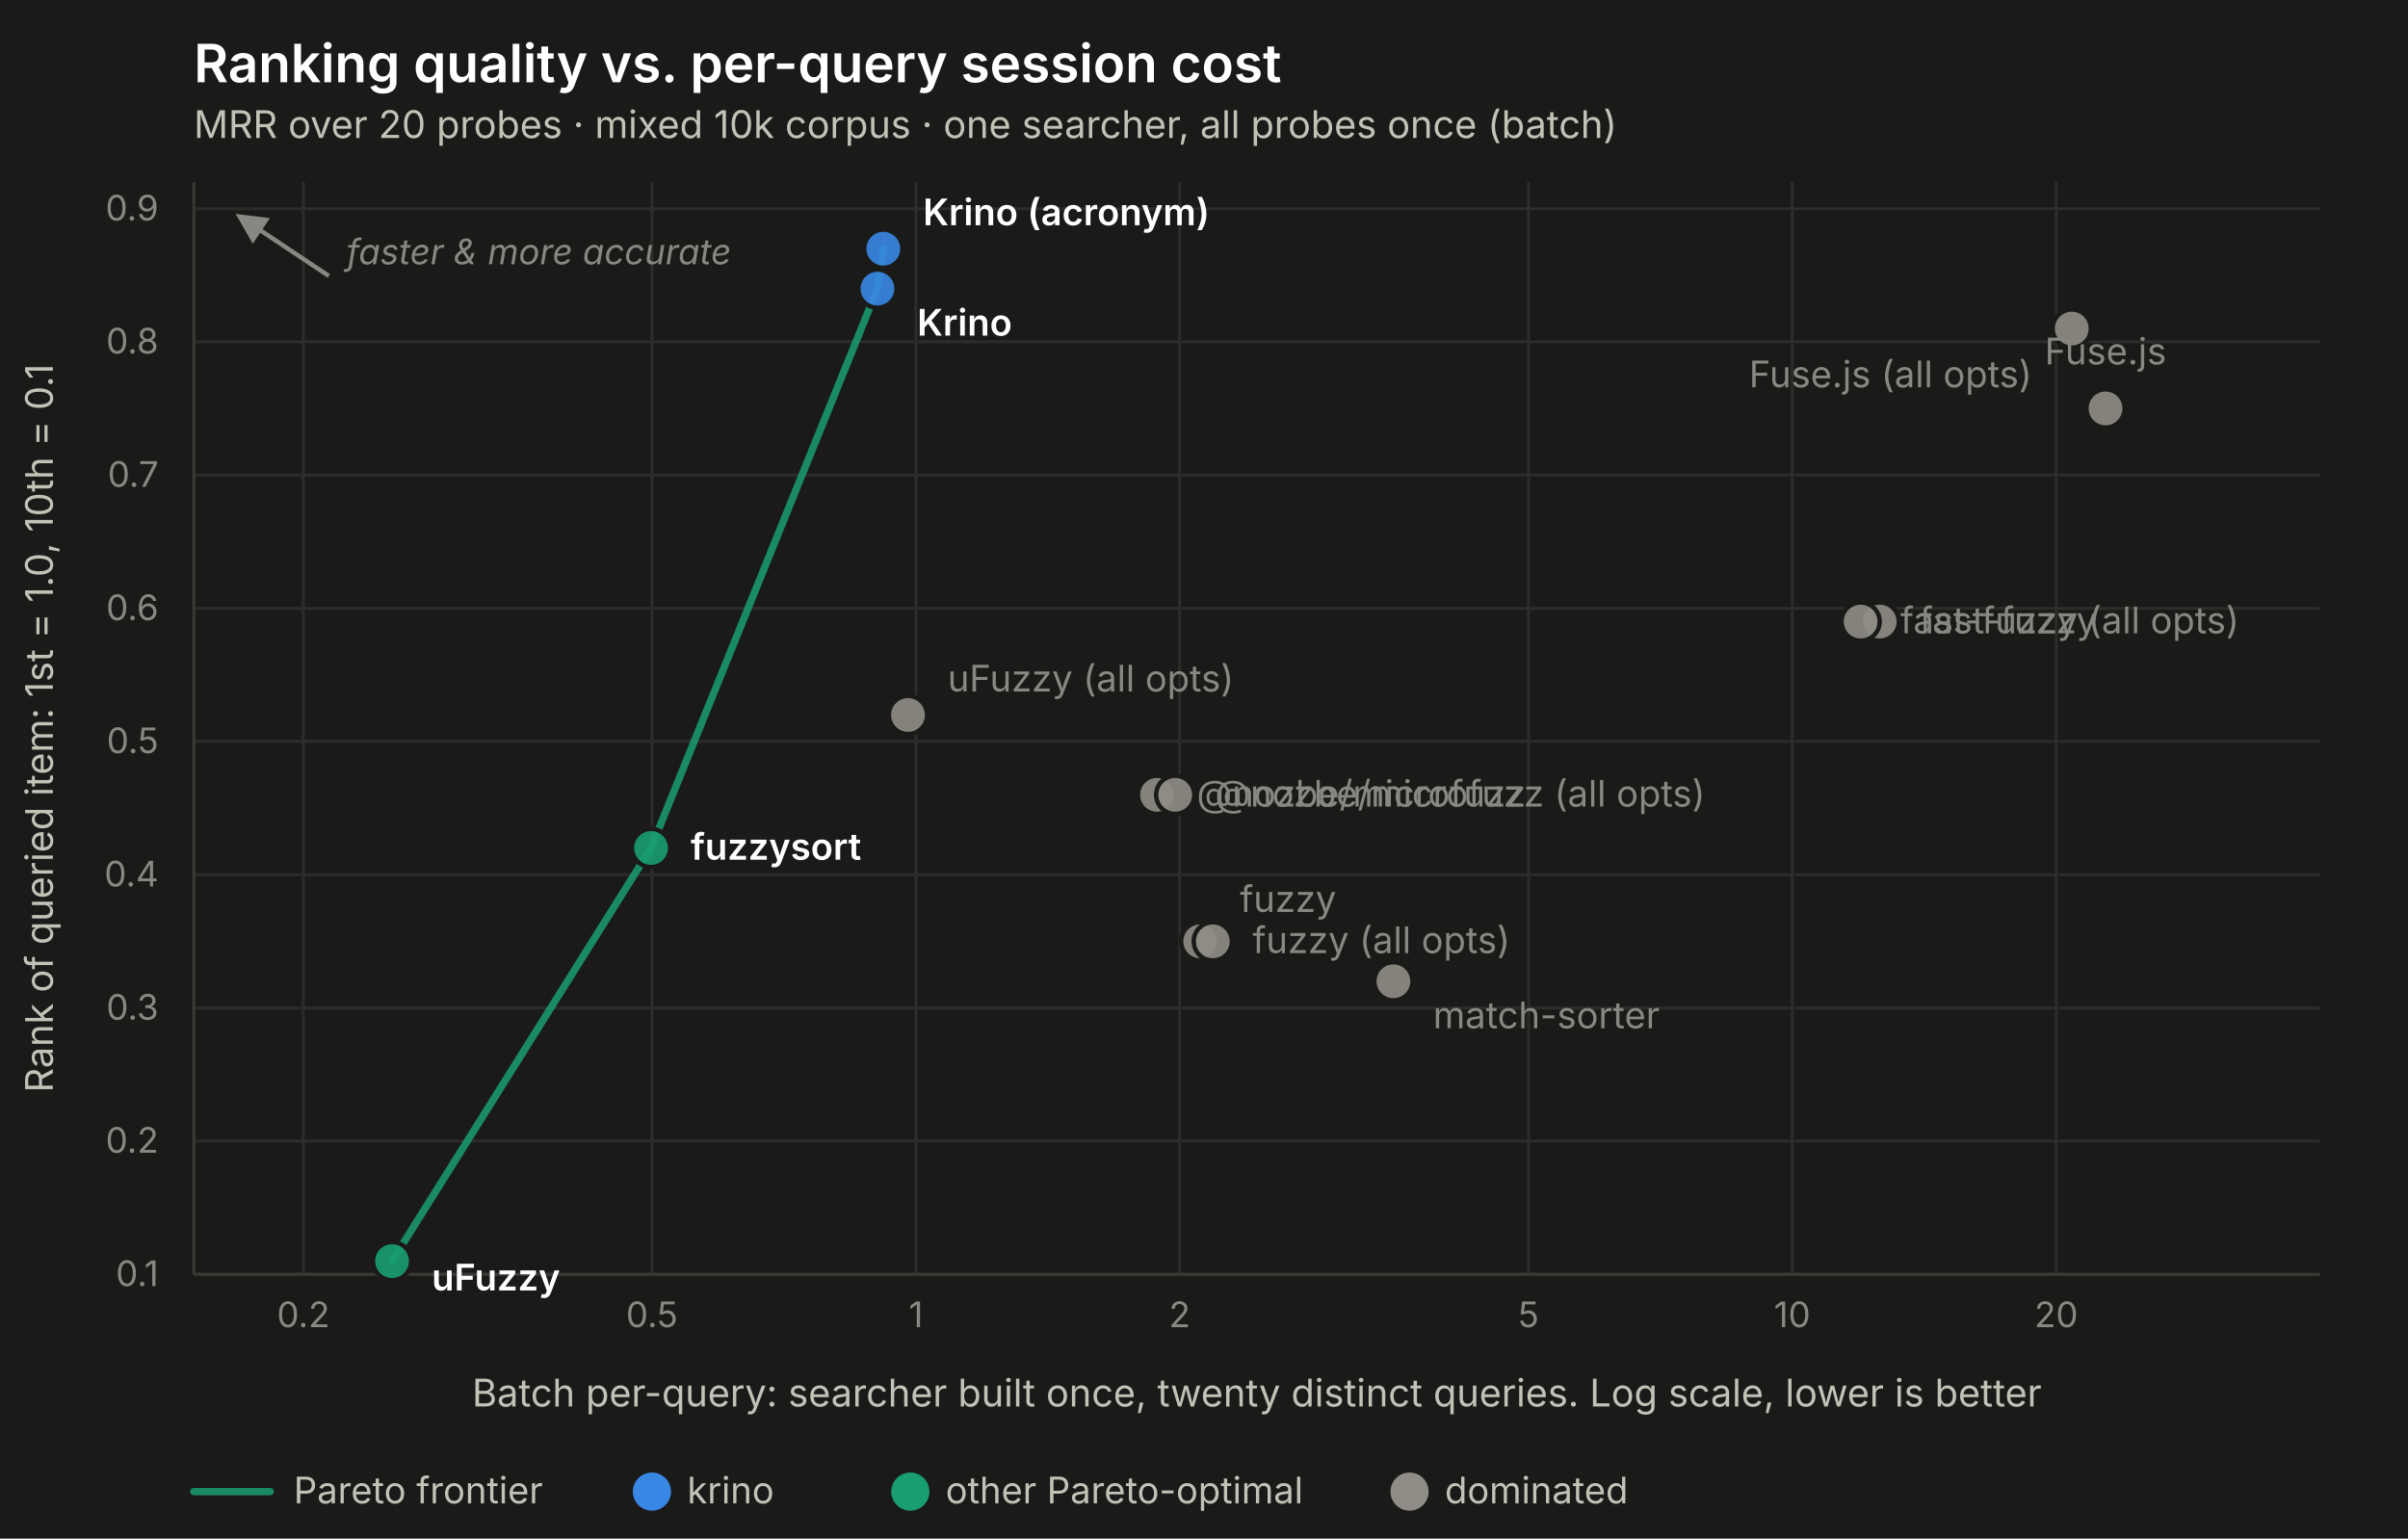
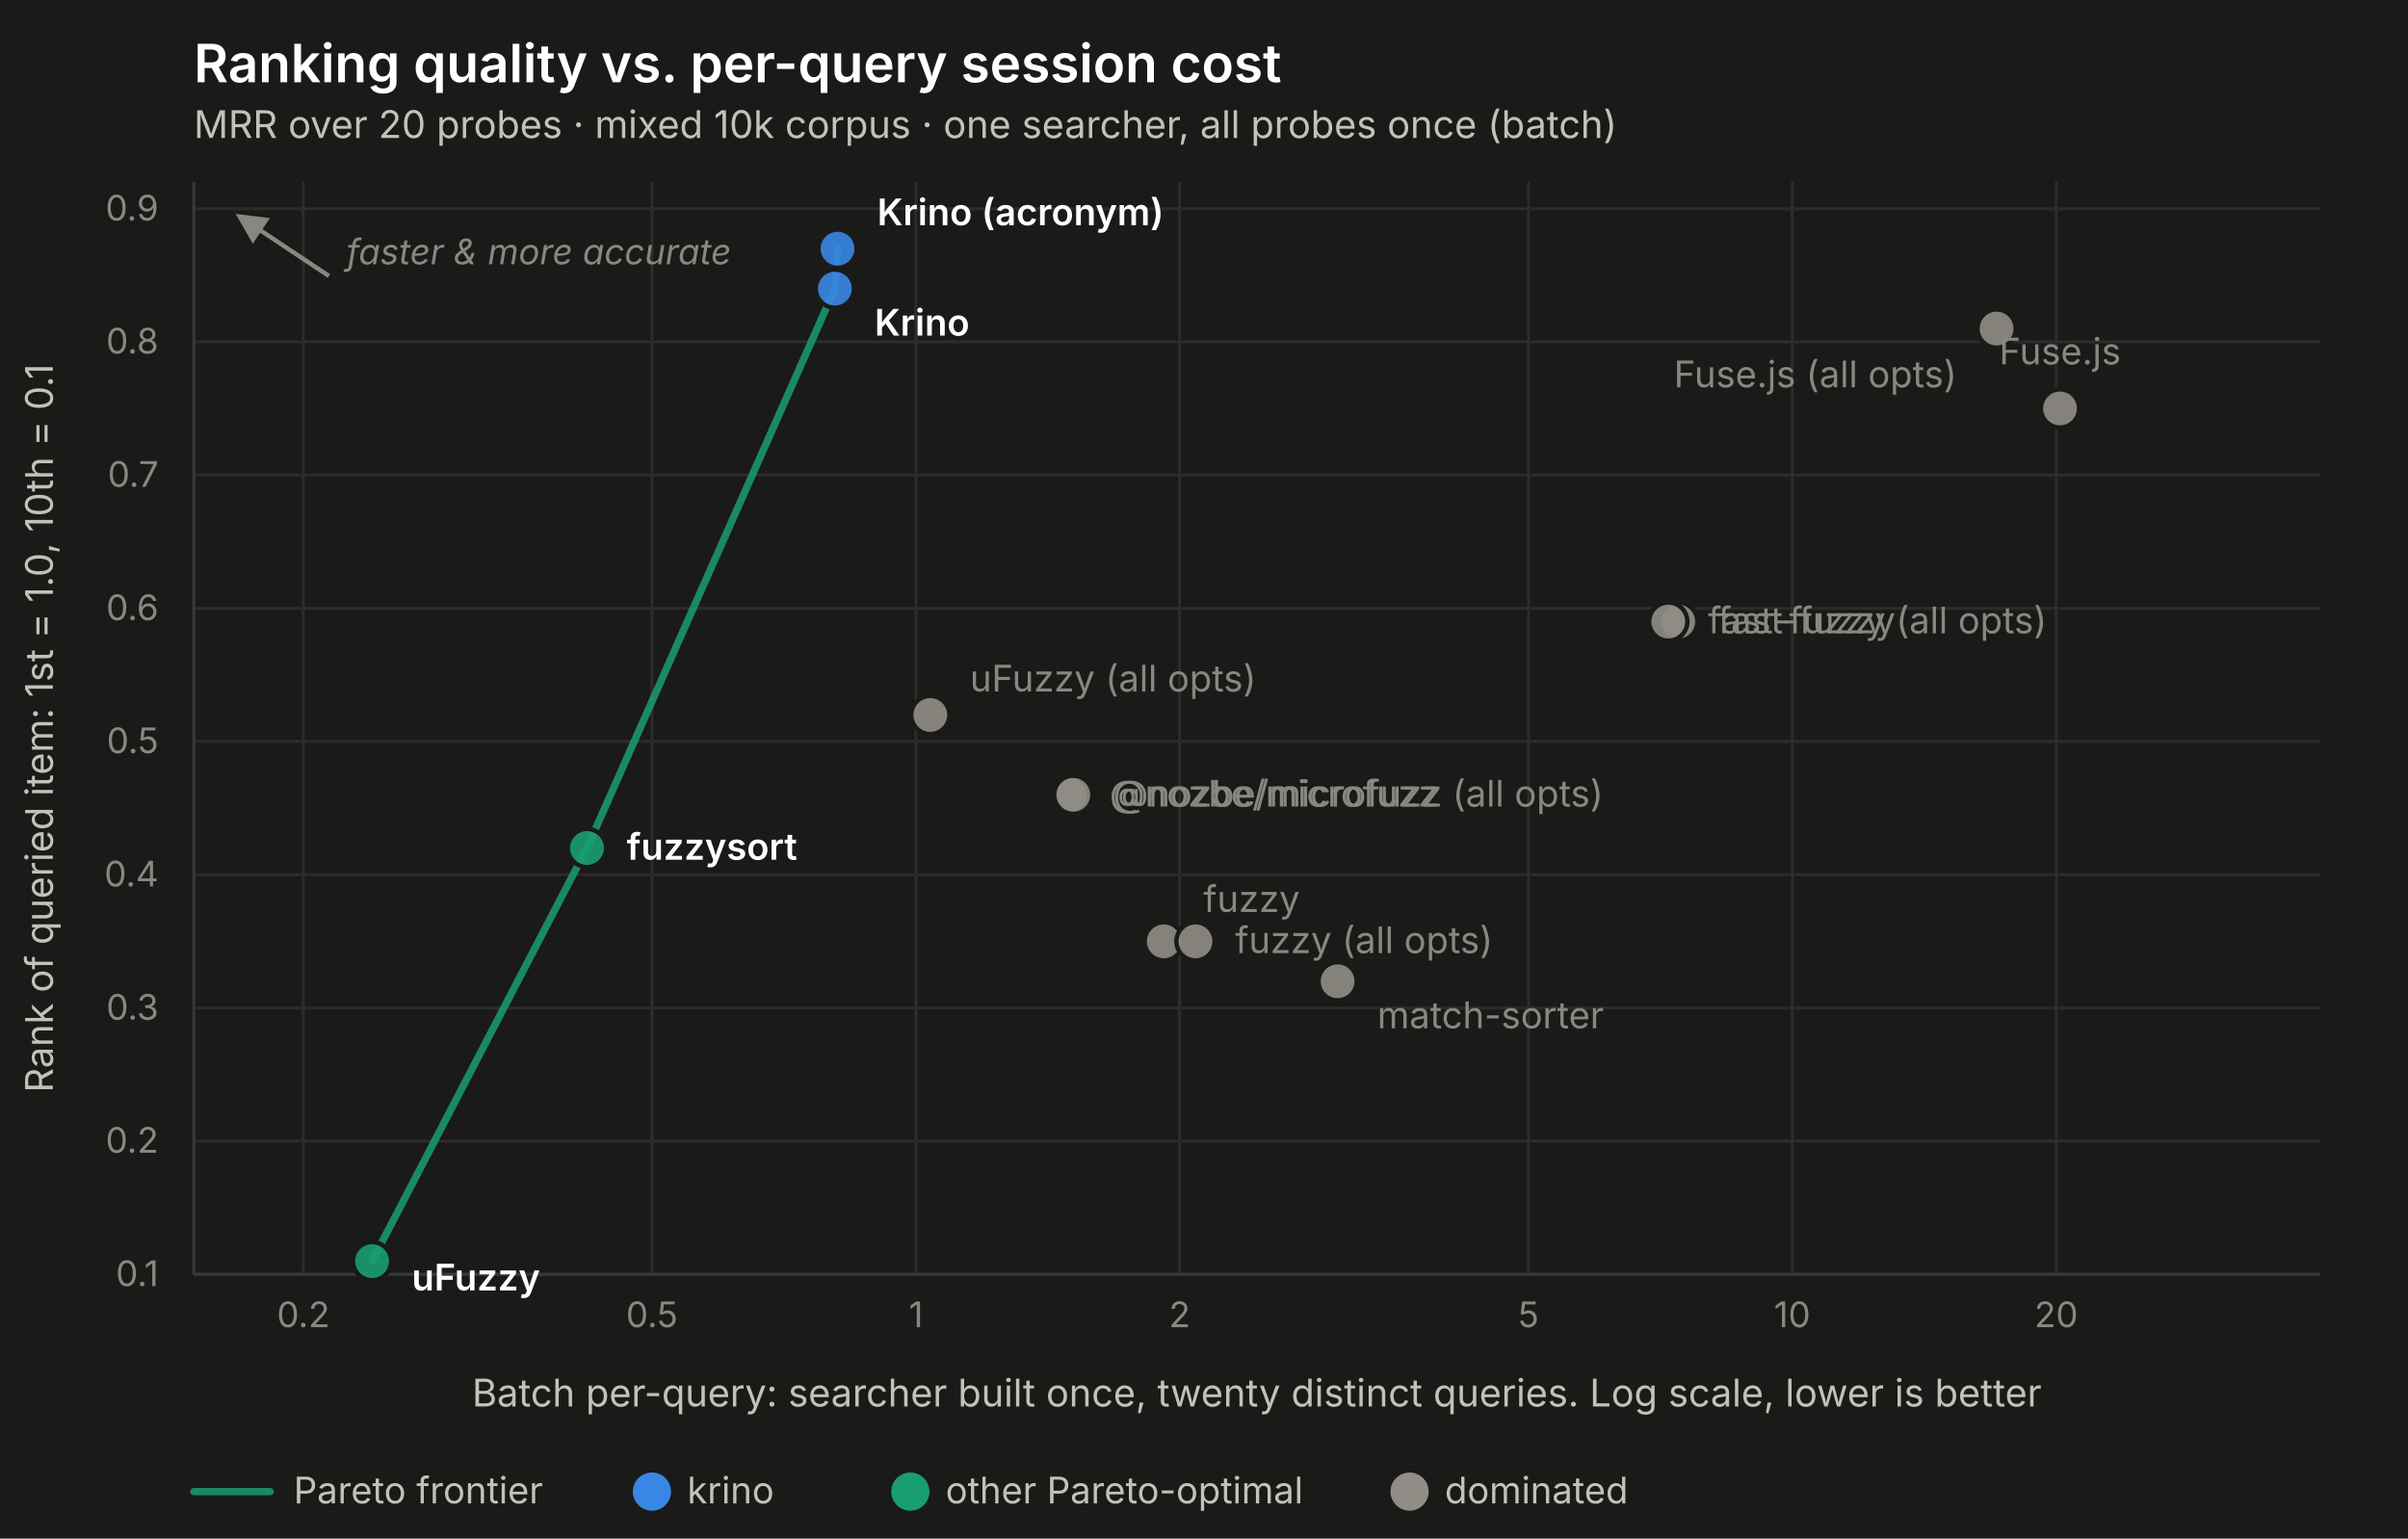
<svg xmlns="http://www.w3.org/2000/svg" viewBox="0 0 820 524" font-family="system-ui, -apple-system, 'Segoe UI', sans-serif" role="img" aria-labelledby="pareto-query-title pareto-query-desc">
  <defs>
    <marker id="arrow" viewBox="0 0 10 10" refX="8" refY="5" markerWidth="7" markerHeight="7" orient="auto-start-reverse">
      <path d="M0 0 L10 5 L0 10 z" fill="#898781" />
    </marker>
  </defs>
  <rect x="0" y="0" width="820" height="524" fill="#1a1a19" />
  <text x="66" y="28" fill="#ffffff" font-size="18" font-weight="600">Ranking quality vs. per-query session cost</text>
  <text x="66" y="47" fill="#c3c2b7" font-size="13">MRR over 20 probes · mixed 10k corpus · one searcher, all probes once (batch)</text>
  <g>
    <line x1="103.3" y1="62" x2="103.3" y2="434" stroke="#2c2c2a" />
    <line x1="222" y1="62" x2="222" y2="434" stroke="#2c2c2a" />
    <line x1="311.9" y1="62" x2="311.9" y2="434" stroke="#2c2c2a" />
    <line x1="401.7" y1="62" x2="401.7" y2="434" stroke="#2c2c2a" />
    <line x1="520.5" y1="62" x2="520.5" y2="434" stroke="#2c2c2a" />
    <line x1="610.3" y1="62" x2="610.3" y2="434" stroke="#2c2c2a" />
    <line x1="700.2" y1="62" x2="700.2" y2="434" stroke="#2c2c2a" />
    <line x1="66" y1="434" x2="790" y2="434" stroke="#2c2c2a" />
    <line x1="66" y1="388.6" x2="790" y2="388.6" stroke="#2c2c2a" />
    <line x1="66" y1="343.3" x2="790" y2="343.3" stroke="#2c2c2a" />
    <line x1="66" y1="297.9" x2="790" y2="297.9" stroke="#2c2c2a" />
    <line x1="66" y1="252.5" x2="790" y2="252.5" stroke="#2c2c2a" />
    <line x1="66" y1="207.2" x2="790" y2="207.2" stroke="#2c2c2a" />
    <line x1="66" y1="161.8" x2="790" y2="161.8" stroke="#2c2c2a" />
    <line x1="66" y1="116.4" x2="790" y2="116.4" stroke="#2c2c2a" />
    <line x1="66" y1="71.1" x2="790" y2="71.1" stroke="#2c2c2a" />
  </g>
  <line x1="66" y1="434" x2="790" y2="434" stroke="#383835" />
  <line x1="66" y1="62" x2="66" y2="434" stroke="#383835" />
  <g>
    <text x="103.3" y="452" text-anchor="middle" fill="#898781" font-size="12" font-variant-numeric="tabular-nums">0.2</text>
    <text x="222" y="452" text-anchor="middle" fill="#898781" font-size="12" font-variant-numeric="tabular-nums">0.5</text>
    <text x="311.9" y="452" text-anchor="middle" fill="#898781" font-size="12" font-variant-numeric="tabular-nums">1</text>
    <text x="401.7" y="452" text-anchor="middle" fill="#898781" font-size="12" font-variant-numeric="tabular-nums">2</text>
    <text x="520.5" y="452" text-anchor="middle" fill="#898781" font-size="12" font-variant-numeric="tabular-nums">5</text>
    <text x="610.3" y="452" text-anchor="middle" fill="#898781" font-size="12" font-variant-numeric="tabular-nums">10</text>
    <text x="700.2" y="452" text-anchor="middle" fill="#898781" font-size="12" font-variant-numeric="tabular-nums">20</text>
  </g>
  <g>
    <text x="54" y="438" text-anchor="end" fill="#898781" font-size="12" font-variant-numeric="tabular-nums">0.1</text>
    <text x="54" y="392.6" text-anchor="end" fill="#898781" font-size="12" font-variant-numeric="tabular-nums">0.2</text>
    <text x="54" y="347.3" text-anchor="end" fill="#898781" font-size="12" font-variant-numeric="tabular-nums">0.3</text>
    <text x="54" y="301.9" text-anchor="end" fill="#898781" font-size="12" font-variant-numeric="tabular-nums">0.4</text>
    <text x="54" y="256.5" text-anchor="end" fill="#898781" font-size="12" font-variant-numeric="tabular-nums">0.5</text>
    <text x="54" y="211.2" text-anchor="end" fill="#898781" font-size="12" font-variant-numeric="tabular-nums">0.6</text>
    <text x="54" y="165.8" text-anchor="end" fill="#898781" font-size="12" font-variant-numeric="tabular-nums">0.7</text>
    <text x="54" y="120.4" text-anchor="end" fill="#898781" font-size="12" font-variant-numeric="tabular-nums">0.8</text>
    <text x="54" y="75.1" text-anchor="end" fill="#898781" font-size="12" font-variant-numeric="tabular-nums">0.9</text>
  </g>
  <text x="428" y="479" text-anchor="middle" fill="#c3c2b7" font-size="13">Batch per-query: searcher built once, twenty distinct queries. Log scale, lower is better</text>
  <text transform="translate(18,248) rotate(-90)" text-anchor="middle" fill="#c3c2b7" font-size="13">Rank of queried item: 1st = 1.0, 10th = 0.1</text>
-   <path d="M133.5 429.5 L221.7 288.8 L298.8 98.3 L300.8 84.7" fill="none" stroke="#199e70" stroke-width="2.5" stroke-linejoin="round" stroke-linecap="round" opacity="0.85" />
+   <path d="M126.7 429.5 L199.9 288.8 L284.3 98.3 L285.2 84.7" fill="none" stroke="#199e70" stroke-width="2.5" stroke-linejoin="round" stroke-linecap="round" opacity="0.85" />
  <g transform="translate(78,70)">
    <line x1="34" y1="24" x2="4" y2="4" stroke="#898781" stroke-width="1.5" marker-end="url(#arrow)" />
    <text x="40" y="20" fill="#898781" font-size="12" font-style="italic">faster &amp; more accurate</text>
  </g>
  <g>
-     <circle cx="300.8" cy="84.7" r="6.5" fill="#3987e5" fill-opacity="0.9" stroke="#1a1a19" stroke-width="1.5" />
-     <circle cx="298.8" cy="98.3" r="6.5" fill="#3987e5" fill-opacity="0.9" stroke="#1a1a19" stroke-width="1.5" />
-     <circle cx="705.5" cy="111.9" r="6.5" fill="#8f8d86" fill-opacity="0.9" stroke="#1a1a19" stroke-width="1.5" />
-     <circle cx="717" cy="139.1" r="6.5" fill="#8f8d86" fill-opacity="0.9" stroke="#1a1a19" stroke-width="1.5" />
-     <circle cx="640.1" cy="211.7" r="6.5" fill="#8f8d86" fill-opacity="0.9" stroke="#1a1a19" stroke-width="1.5" />
-     <circle cx="633.6" cy="211.7" r="6.5" fill="#8f8d86" fill-opacity="0.9" stroke="#1a1a19" stroke-width="1.5" />
-     <circle cx="309.2" cy="243.5" r="6.5" fill="#8f8d86" fill-opacity="0.9" stroke="#1a1a19" stroke-width="1.5" />
-     <circle cx="394" cy="270.7" r="6.5" fill="#8f8d86" fill-opacity="0.9" stroke="#1a1a19" stroke-width="1.5" />
-     <circle cx="400.2" cy="270.7" r="6.5" fill="#8f8d86" fill-opacity="0.9" stroke="#1a1a19" stroke-width="1.5" />
-     <circle cx="221.7" cy="288.8" r="6.5" fill="#199e70" fill-opacity="0.9" stroke="#1a1a19" stroke-width="1.5" />
-     <circle cx="408.7" cy="320.6" r="6.5" fill="#8f8d86" fill-opacity="0.9" stroke="#1a1a19" stroke-width="1.5" />
-     <circle cx="413" cy="320.6" r="6.5" fill="#8f8d86" fill-opacity="0.9" stroke="#1a1a19" stroke-width="1.5" />
-     <circle cx="474.5" cy="334.2" r="6.5" fill="#8f8d86" fill-opacity="0.9" stroke="#1a1a19" stroke-width="1.5" />
-     <circle cx="133.5" cy="429.5" r="6.5" fill="#199e70" fill-opacity="0.9" stroke="#1a1a19" stroke-width="1.5" />
+     <circle cx="285.2" cy="84.7" r="6.5" fill="#3987e5" fill-opacity="0.9" stroke="#1a1a19" stroke-width="1.5" />
+     <circle cx="284.3" cy="98.3" r="6.5" fill="#3987e5" fill-opacity="0.9" stroke="#1a1a19" stroke-width="1.5" />
+     <circle cx="679.9" cy="111.9" r="6.5" fill="#8f8d86" fill-opacity="0.9" stroke="#1a1a19" stroke-width="1.5" />
+     <circle cx="701.5" cy="139.1" r="6.5" fill="#8f8d86" fill-opacity="0.9" stroke="#1a1a19" stroke-width="1.5" />
+     <circle cx="571.5" cy="211.7" r="6.5" fill="#8f8d86" fill-opacity="0.9" stroke="#1a1a19" stroke-width="1.5" />
+     <circle cx="568.1" cy="211.7" r="6.5" fill="#8f8d86" fill-opacity="0.9" stroke="#1a1a19" stroke-width="1.5" />
+     <circle cx="316.8" cy="243.5" r="6.5" fill="#8f8d86" fill-opacity="0.9" stroke="#1a1a19" stroke-width="1.5" />
+     <circle cx="364.3" cy="270.7" r="6.5" fill="#8f8d86" fill-opacity="0.9" stroke="#1a1a19" stroke-width="1.5" />
+     <circle cx="365.5" cy="270.7" r="6.5" fill="#8f8d86" fill-opacity="0.9" stroke="#1a1a19" stroke-width="1.5" />
+     <circle cx="199.9" cy="288.8" r="6.5" fill="#199e70" fill-opacity="0.9" stroke="#1a1a19" stroke-width="1.5" />
+     <circle cx="396.3" cy="320.6" r="6.5" fill="#8f8d86" fill-opacity="0.9" stroke="#1a1a19" stroke-width="1.5" />
+     <circle cx="407.1" cy="320.6" r="6.5" fill="#8f8d86" fill-opacity="0.9" stroke="#1a1a19" stroke-width="1.5" />
+     <circle cx="455.5" cy="334.2" r="6.5" fill="#8f8d86" fill-opacity="0.9" stroke="#1a1a19" stroke-width="1.5" />
+     <circle cx="126.7" cy="429.5" r="6.5" fill="#199e70" fill-opacity="0.9" stroke="#1a1a19" stroke-width="1.5" />
  </g>
  <g>
-     <text x="314.3" y="76.7" text-anchor="start" fill="#ffffff" font-size="12.5" font-weight="600">Krino (acronym)</text>
-     <text x="312.3" y="114.3" text-anchor="start" fill="#ffffff" font-size="12.5" font-weight="600">Krino</text>
-     <text x="717" y="124.1" text-anchor="middle" fill="#898781" font-size="12.5">Fuse.js</text>
-     <text x="692" y="131.9" text-anchor="end" fill="#898781" font-size="12.5">Fuse.js (all opts)</text>
-     <text x="653.6" y="215.7" text-anchor="start" fill="#898781" font-size="12.5">fast-fuzzy</text>
-     <text x="647.1" y="215.7" text-anchor="start" fill="#898781" font-size="12.5">fast-fuzzy (all opts)</text>
-     <text x="322.7" y="235.5" text-anchor="start" fill="#898781" font-size="12.5">uFuzzy (all opts)</text>
-     <text x="407.5" y="274.7" text-anchor="start" fill="#898781" font-size="12.5">@nozbe/microfuzz</text>
-     <text x="413.7" y="274.7" text-anchor="start" fill="#898781" font-size="12.5">@nozbe/microfuzz (all opts)</text>
-     <text x="235.2" y="292.8" text-anchor="start" fill="#ffffff" font-size="12.5" font-weight="600">fuzzysort</text>
-     <text x="422.2" y="310.6" text-anchor="start" fill="#898781" font-size="12.5">fuzzy</text>
-     <text x="426.5" y="324.6" text-anchor="start" fill="#898781" font-size="12.5">fuzzy (all opts)</text>
-     <text x="488" y="350.2" text-anchor="start" fill="#898781" font-size="12.5">match-sorter</text>
-     <text x="147" y="439.5" text-anchor="start" fill="#ffffff" font-size="12.5" font-weight="600">uFuzzy</text>
+     <text x="298.7" y="76.7" text-anchor="start" fill="#ffffff" font-size="12.5" font-weight="600">Krino (acronym)</text>
+     <text x="297.8" y="114.3" text-anchor="start" fill="#ffffff" font-size="12.5" font-weight="600">Krino</text>
+     <text x="701.5" y="124.1" text-anchor="middle" fill="#898781" font-size="12.5">Fuse.js</text>
+     <text x="666.4" y="131.9" text-anchor="end" fill="#898781" font-size="12.5">Fuse.js (all opts)</text>
+     <text x="585" y="215.7" text-anchor="start" fill="#898781" font-size="12.5">fast-fuzzy</text>
+     <text x="581.6" y="215.7" text-anchor="start" fill="#898781" font-size="12.5">fast-fuzzy (all opts)</text>
+     <text x="330.3" y="235.5" text-anchor="start" fill="#898781" font-size="12.5">uFuzzy (all opts)</text>
+     <text x="377.8" y="274.7" text-anchor="start" fill="#898781" font-size="12.5">@nozbe/microfuzz</text>
+     <text x="379" y="274.7" text-anchor="start" fill="#898781" font-size="12.5">@nozbe/microfuzz (all opts)</text>
+     <text x="213.4" y="292.8" text-anchor="start" fill="#ffffff" font-size="12.5" font-weight="600">fuzzysort</text>
+     <text x="409.8" y="310.6" text-anchor="start" fill="#898781" font-size="12.5">fuzzy</text>
+     <text x="420.6" y="324.6" text-anchor="start" fill="#898781" font-size="12.5">fuzzy (all opts)</text>
+     <text x="469" y="350.2" text-anchor="start" fill="#898781" font-size="12.5">match-sorter</text>
+     <text x="140.2" y="439.5" text-anchor="start" fill="#ffffff" font-size="12.5" font-weight="600">uFuzzy</text>
  </g>
  <g>
    <line x1="66" y1="508" x2="92" y2="508" stroke="#199e70" stroke-width="2.5" stroke-linecap="round" opacity="0.85" />
    <text x="100" y="512" fill="#c3c2b7" font-size="12.5">Pareto frontier</text>
    <circle cx="222" cy="508" r="6.5" fill="#3987e5" />
    <text x="234" y="512" fill="#c3c2b7" font-size="12.5">krino</text>
    <circle cx="310" cy="508" r="6.5" fill="#199e70" />
    <text x="322" y="512" fill="#c3c2b7" font-size="12.5">other Pareto-optimal</text>
    <circle cx="480" cy="508" r="6.5" fill="#8f8d86" />
    <text x="492" y="512" fill="#c3c2b7" font-size="12.5">dominated</text>
  </g>
</svg>
